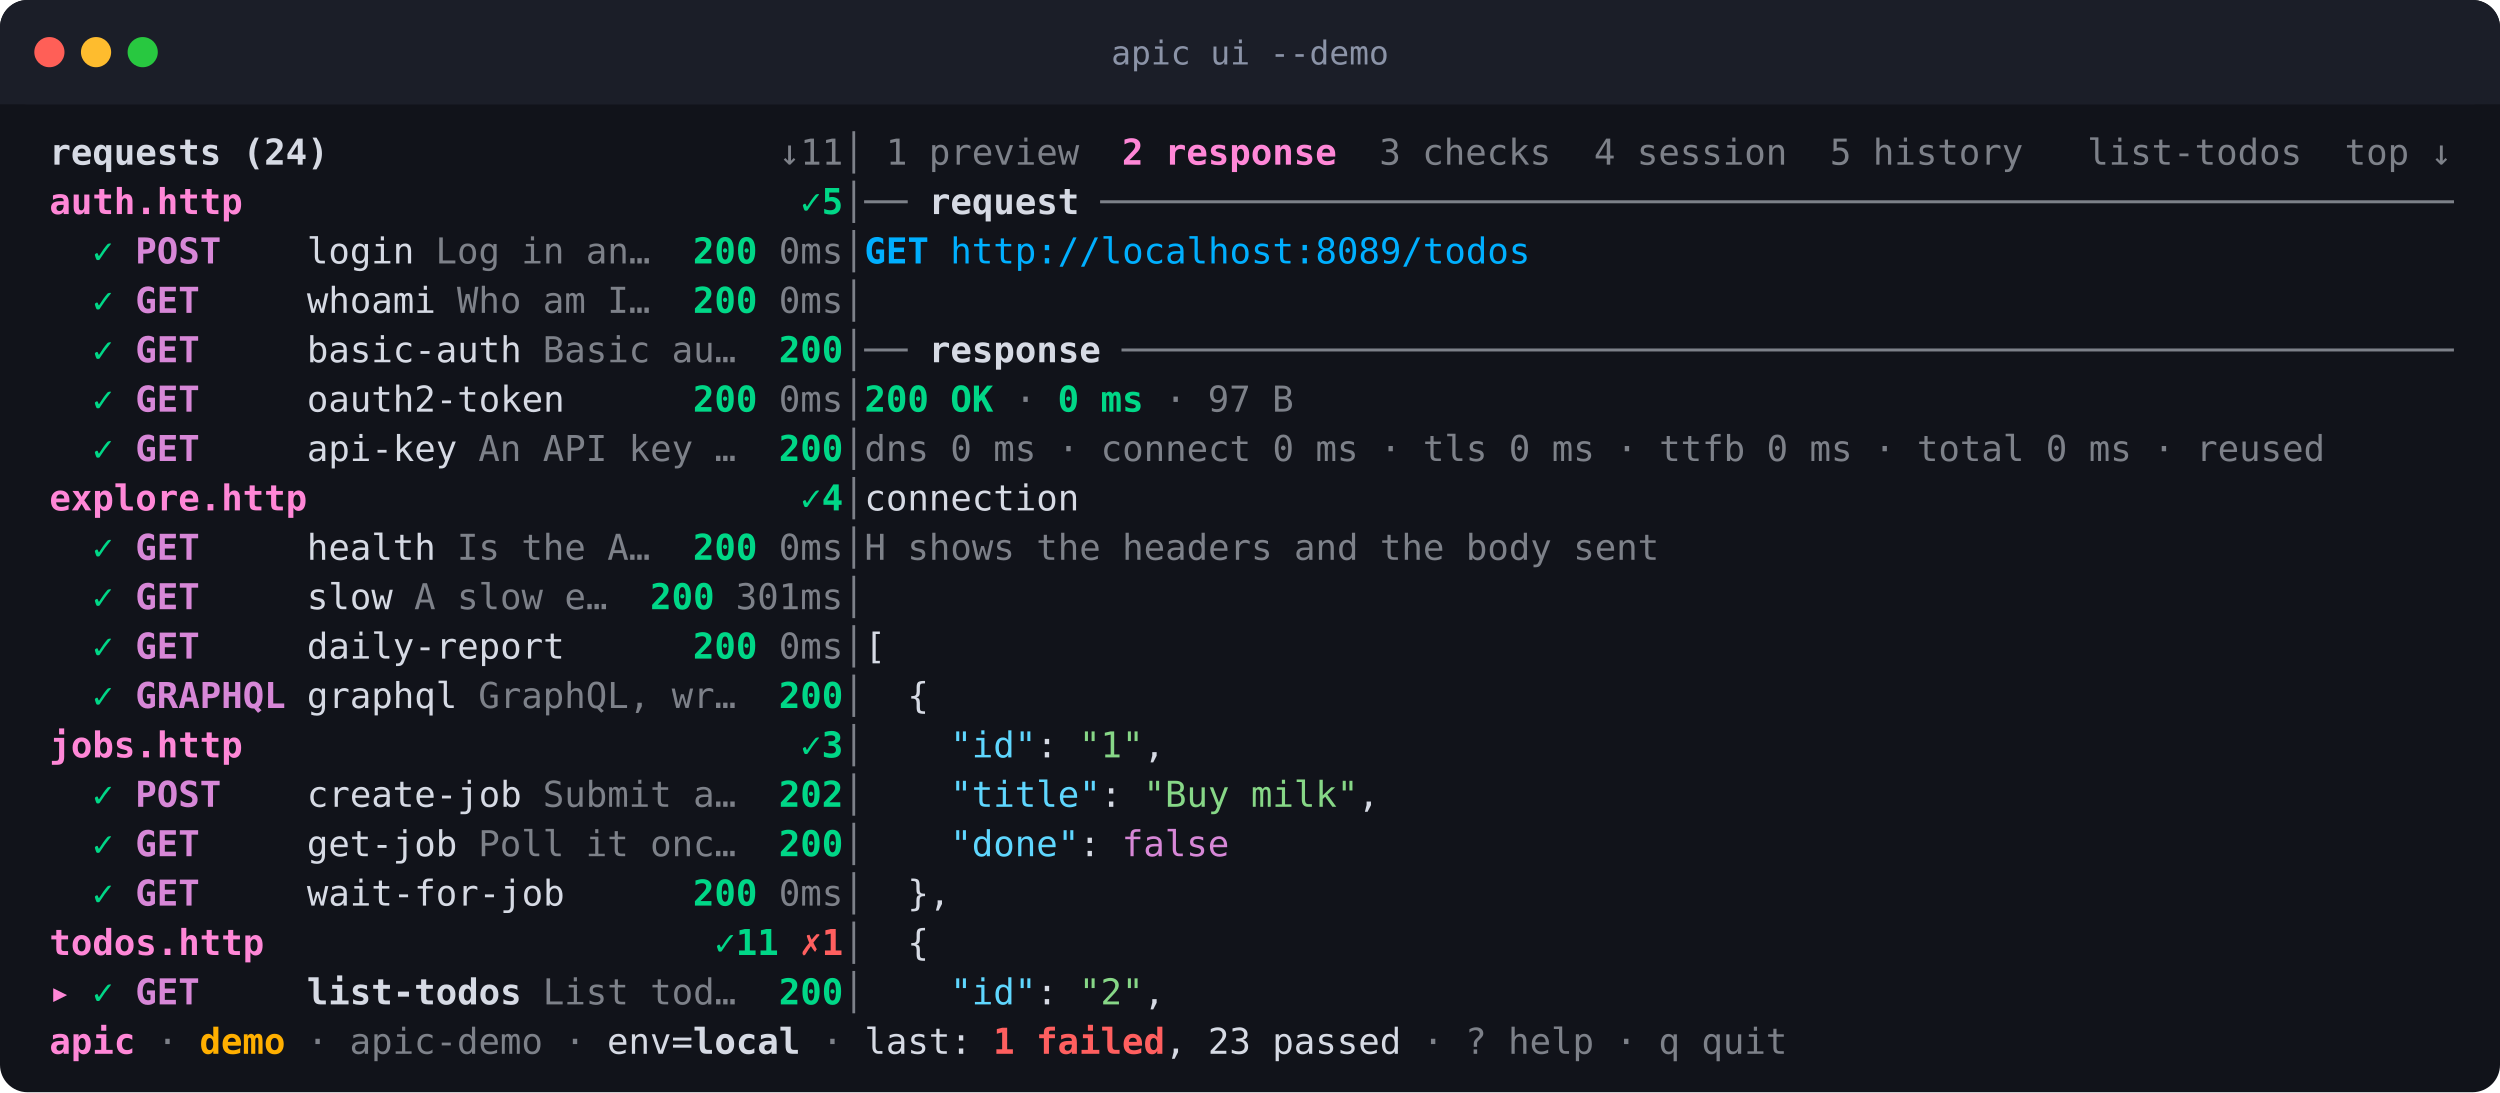
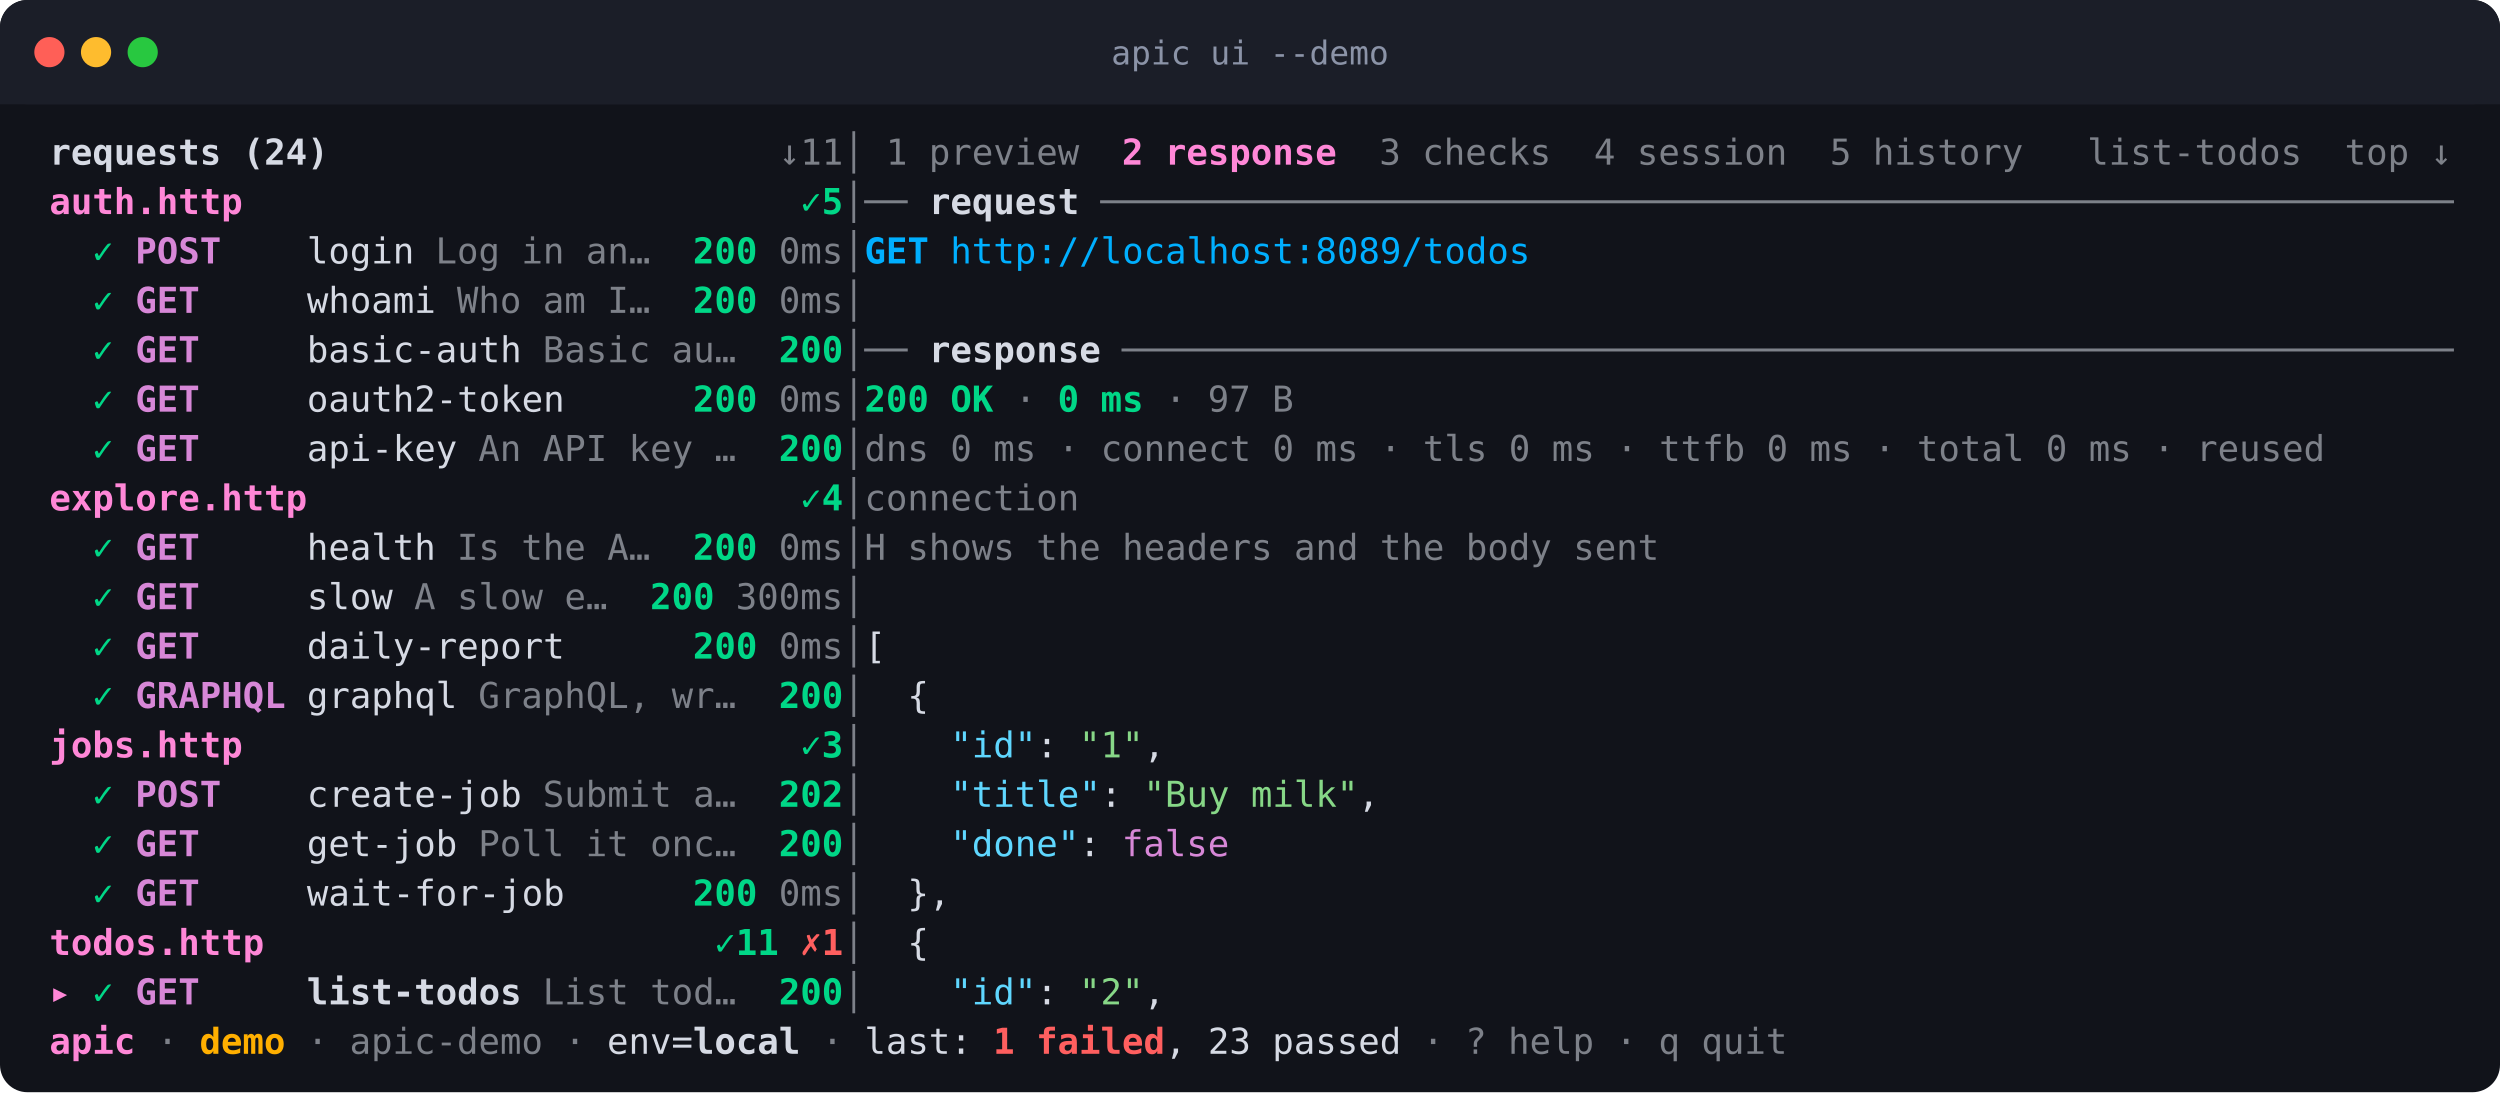
<svg xmlns="http://www.w3.org/2000/svg" width="911" height="398" viewBox="0 0 911 398" font-family="ui-monospace,SFMono-Regular,Menlo,Consolas,monospace" font-size="13">
  <rect width="911" height="398" rx="10" fill="#11131a" />
  <rect width="911" height="38" rx="10" fill="#1b1e28" />
  <rect y="28" width="911" height="10" fill="#1b1e28" />
  <circle cx="18" cy="19" r="5.5" fill="#ff5f57" />
  <circle cx="35" cy="19" r="5.5" fill="#febc2e" />
  <circle cx="52" cy="19" r="5.5" fill="#28c840" />
  <text x="455.5" y="23.5" fill="#8b93a7" text-anchor="middle" font-size="12">apic ui --demo</text>
  <text x="18.0 25.8 33.6 41.5 49.3 57.1 64.9 72.7 80.5 88.4 96.2 104.0 111.8" y="60.0" fill="#d6dae4" font-weight="bold" xml:space="preserve">requests (24)</text>
  <text x="283.8 291.6 299.4" y="60.0" fill="#d6dae4" opacity="0.55" xml:space="preserve">↓11</text>
  <text x="307.2" y="60.0" fill="#d6dae4" opacity="0.55" xml:space="preserve">│</text>
  <text x="315.0 322.9 330.7 338.5 346.3 354.1 361.9 369.8 377.6 385.4 393.2" y="60.0" fill="#d6dae4" opacity="0.55" xml:space="preserve"> 1 preview </text>
  <text x="401.0 408.8 416.7 424.5 432.3 440.1 447.9 455.7 463.6 471.4 479.2 487.0" y="60.0" fill="#ff87d7" font-weight="bold" xml:space="preserve"> 2 response </text>
  <text x="494.8 502.6 510.5 518.3 526.1 533.9 541.7 549.5 557.4 565.2" y="60.0" fill="#d6dae4" opacity="0.55" xml:space="preserve"> 3 checks </text>
  <text x="573.0 580.8 588.6 596.4 604.3 612.1 619.9 627.7 635.5 643.3 651.2" y="60.0" fill="#d6dae4" opacity="0.55" xml:space="preserve"> 4 session </text>
  <text x="659.0 666.8 674.6 682.4 690.2 698.1 705.9 713.7 721.5 729.3 737.1" y="60.0" fill="#d6dae4" opacity="0.55" xml:space="preserve"> 5 history </text>
  <text x="760.6 768.4 776.2 784.0 791.9 799.7 807.5 815.3 823.1 830.9" y="60.0" fill="#d6dae4" opacity="0.55" xml:space="preserve">list-todos</text>
  <text x="854.4 862.2 870.0 877.8 885.7" y="60.0" fill="#d6dae4" opacity="0.55" xml:space="preserve">top ↓</text>
  <text x="18.0 25.8 33.6 41.5 49.3 57.1 64.9 72.7 80.5" y="78.0" fill="#ff87d7" font-weight="bold" xml:space="preserve">auth.http</text>
  <text x="291.6 299.4" y="78.0" fill="#00d787" font-weight="bold" xml:space="preserve">✓5</text>
  <text x="307.2" y="78.0" fill="#d6dae4" opacity="0.55" xml:space="preserve">│</text>
  <text x="315.0 322.9 330.7" y="78.0" fill="#d6dae4" opacity="0.55" xml:space="preserve">── </text>
  <text x="338.5 346.3 354.1 361.9 369.8 377.6 385.4" y="78.0" fill="#d6dae4" font-weight="bold" xml:space="preserve">request</text>
  <text x="401.0 408.8 416.7 424.5 432.3 440.1 447.9 455.7 463.6 471.4 479.2 487.0 494.8 502.6 510.5 518.3 526.1 533.9 541.7 549.5 557.4 565.2 573.0 580.8 588.6 596.4 604.3 612.1 619.9 627.7 635.5 643.3 651.2 659.0 666.8 674.6 682.4 690.2 698.1 705.9 713.7 721.5 729.3 737.1 745.0 752.8 760.6 768.4 776.2 784.0 791.9 799.7 807.5 815.3 823.1 830.9 838.8 846.6 854.4 862.2 870.0 877.8 885.7" y="78.0" fill="#d6dae4" opacity="0.55" xml:space="preserve">───────────────────────────────────────────────────────────────</text>
  <text x="33.6" y="96.0" fill="#00d787" font-weight="bold" xml:space="preserve">✓</text>
  <text x="49.3 57.1 64.9 72.7 80.5 88.4 96.2" y="96.0" fill="#d787d7" font-weight="bold" xml:space="preserve">POST   </text>
  <text x="104.0 111.8 119.6 127.4 135.3 143.1 150.9" y="96.0" fill="#d6dae4" xml:space="preserve"> login </text>
  <text x="158.7 166.5 174.3 182.2 190.0 197.8 205.6 213.4 221.2 229.1" y="96.0" fill="#d6dae4" opacity="0.55" xml:space="preserve">Log in an…</text>
  <text x="252.5 260.3 268.1" y="96.0" fill="#00d787" font-weight="bold" xml:space="preserve">200</text>
  <text x="283.8 291.6 299.4" y="96.0" fill="#d6dae4" opacity="0.55" xml:space="preserve">0ms</text>
  <text x="307.2" y="96.0" fill="#d6dae4" opacity="0.55" xml:space="preserve">│</text>
  <text x="315.0 322.9 330.7" y="96.0" fill="#00afff" font-weight="bold" xml:space="preserve">GET</text>
  <text x="346.3 354.1 361.9 369.8 377.6 385.4 393.2 401.0 408.8 416.7 424.5 432.3 440.1 447.9 455.7 463.6 471.4 479.2 487.0 494.8 502.6 510.5 518.3 526.1 533.9 541.7 549.5" y="96.0" fill="#00afff" xml:space="preserve">http://localhost:8089/todos</text>
  <text x="33.6" y="114.0" fill="#00d787" font-weight="bold" xml:space="preserve">✓</text>
  <text x="49.3 57.1 64.9 72.7 80.5 88.4 96.2" y="114.0" fill="#d787d7" font-weight="bold" xml:space="preserve">GET    </text>
  <text x="104.0 111.8 119.6 127.4 135.3 143.1 150.9 158.7" y="114.0" fill="#d6dae4" xml:space="preserve"> whoami </text>
  <text x="166.5 174.3 182.2 190.0 197.8 205.6 213.4 221.2 229.1" y="114.0" fill="#d6dae4" opacity="0.55" xml:space="preserve">Who am I…</text>
  <text x="252.5 260.3 268.1" y="114.0" fill="#00d787" font-weight="bold" xml:space="preserve">200</text>
  <text x="283.8 291.6 299.4" y="114.0" fill="#d6dae4" opacity="0.55" xml:space="preserve">0ms</text>
  <text x="307.2" y="114.0" fill="#d6dae4" opacity="0.55" xml:space="preserve">│</text>
  <text x="33.6" y="132.0" fill="#00d787" font-weight="bold" xml:space="preserve">✓</text>
  <text x="49.3 57.1 64.9 72.7 80.5 88.4 96.2" y="132.0" fill="#d787d7" font-weight="bold" xml:space="preserve">GET    </text>
  <text x="104.0 111.8 119.6 127.4 135.3 143.1 150.9 158.7 166.5 174.3 182.2 190.0" y="132.0" fill="#d6dae4" xml:space="preserve"> basic-auth </text>
  <text x="197.8 205.6 213.4 221.2 229.1 236.9 244.7 252.5 260.3" y="132.0" fill="#d6dae4" opacity="0.55" xml:space="preserve">Basic au…</text>
  <text x="283.8 291.6 299.4" y="132.0" fill="#00d787" font-weight="bold" xml:space="preserve">200</text>
  <text x="307.2" y="132.0" fill="#d6dae4" opacity="0.55" xml:space="preserve">│</text>
  <text x="315.0 322.9 330.7" y="132.0" fill="#d6dae4" opacity="0.55" xml:space="preserve">── </text>
  <text x="338.5 346.3 354.1 361.9 369.8 377.6 385.4 393.2" y="132.0" fill="#d6dae4" font-weight="bold" xml:space="preserve">response</text>
  <text x="408.8 416.7 424.5 432.3 440.1 447.9 455.7 463.6 471.4 479.2 487.0 494.8 502.6 510.5 518.3 526.1 533.9 541.7 549.5 557.4 565.2 573.0 580.8 588.6 596.4 604.3 612.1 619.9 627.7 635.5 643.3 651.2 659.0 666.8 674.6 682.4 690.2 698.1 705.9 713.7 721.5 729.3 737.1 745.0 752.8 760.6 768.4 776.2 784.0 791.9 799.7 807.5 815.3 823.1 830.9 838.8 846.6 854.4 862.2 870.0 877.8 885.7" y="132.0" fill="#d6dae4" opacity="0.55" xml:space="preserve">──────────────────────────────────────────────────────────────</text>
  <text x="33.6" y="150.0" fill="#00d787" font-weight="bold" xml:space="preserve">✓</text>
  <text x="49.3 57.1 64.9 72.7 80.5 88.4 96.2" y="150.0" fill="#d787d7" font-weight="bold" xml:space="preserve">GET    </text>
  <text x="104.0 111.8 119.6 127.4 135.3 143.1 150.9 158.7 166.5 174.3 182.2 190.0 197.8 205.6 213.4 221.2 229.1 236.9 244.7" y="150.0" fill="#d6dae4" xml:space="preserve"> oauth2-token      </text>
  <text x="252.5 260.3 268.1" y="150.0" fill="#00d787" font-weight="bold" xml:space="preserve">200</text>
  <text x="283.8 291.6 299.4" y="150.0" fill="#d6dae4" opacity="0.55" xml:space="preserve">0ms</text>
  <text x="307.2" y="150.0" fill="#d6dae4" opacity="0.55" xml:space="preserve">│</text>
  <text x="315.0 322.9 330.7 338.5 346.3 354.1" y="150.0" fill="#00d787" font-weight="bold" xml:space="preserve">200 OK</text>
  <text x="369.8" y="150.0" fill="#d6dae4" opacity="0.55" xml:space="preserve">·</text>
  <text x="385.4 393.2 401.0 408.8" y="150.0" fill="#00d787" font-weight="bold" xml:space="preserve">0 ms</text>
  <text x="424.5" y="150.0" fill="#d6dae4" opacity="0.55" xml:space="preserve">·</text>
  <text x="440.1 447.9 455.7 463.6" y="150.0" fill="#d6dae4" opacity="0.55" xml:space="preserve">97 B</text>
  <text x="33.6" y="168.0" fill="#00d787" font-weight="bold" xml:space="preserve">✓</text>
  <text x="49.3 57.1 64.9 72.7 80.5 88.4 96.2" y="168.0" fill="#d787d7" font-weight="bold" xml:space="preserve">GET    </text>
  <text x="104.0 111.8 119.6 127.4 135.3 143.1 150.9 158.7 166.5" y="168.0" fill="#d6dae4" xml:space="preserve"> api-key </text>
  <text x="174.3 182.2 190.0 197.8 205.6 213.4 221.2 229.1 236.9 244.7 252.5 260.3" y="168.0" fill="#d6dae4" opacity="0.55" xml:space="preserve">An API key …</text>
  <text x="283.8 291.6 299.4" y="168.0" fill="#00d787" font-weight="bold" xml:space="preserve">200</text>
  <text x="307.2" y="168.0" fill="#d6dae4" opacity="0.55" xml:space="preserve">│</text>
-   <text x="315.0 322.9 330.7 338.5 346.3 354.1 361.9 369.8 377.6 385.4 393.2 401.0 408.8 416.7 424.5 432.3 440.1 447.9 455.7 463.6 471.4 479.2 487.0 494.8 502.6 510.5 518.3 526.1 533.9 541.7 549.5 557.4 565.2 573.0 580.8 588.6 596.4 604.3 612.1 619.9 627.7 635.5 643.3 651.2 659.0 666.8 674.6 682.4 690.2 698.1 705.9 713.7 721.5 729.3 737.1 745.0 752.8 760.6 768.4 776.2 784.0 791.9 799.7 807.5 815.3 823.1 830.9 838.8 846.6 854.4 862.2 870.0 877.8 885.7" y="168.0" fill="#d6dae4" opacity="0.55" xml:space="preserve">dns 0 ms · connect 0 ms · tls 0 ms · ttfb 0 ms · total 0 ms · reused      </text>
+   <text x="315.0 322.9 330.7 338.5 346.3 354.1 361.9 369.8 377.6 385.4 393.2 401.0 408.8 416.7 424.5 432.3 440.1 447.9 455.7 463.6 471.4 479.2 487.0 494.8 502.6 510.5 518.3 526.1 533.9 541.7 549.5 557.4 565.2 573.0 580.8 588.6 596.4 604.3 612.1 619.9 627.7 635.5 643.3 651.2 659.0 666.8 674.6 682.4 690.2 698.1 705.9 713.7 721.5 729.3 737.1 745.0 752.8 760.6 768.4 776.2 784.0 791.9 799.7 807.5 815.3 823.1 830.9 838.8" y="168.0" fill="#d6dae4" opacity="0.55" xml:space="preserve">dns 0 ms · connect 0 ms · tls 0 ms · ttfb 0 ms · total 0 ms · reused</text>
  <text x="18.0 25.8 33.6 41.5 49.3 57.1 64.9 72.7 80.5 88.4 96.2 104.0" y="186.0" fill="#ff87d7" font-weight="bold" xml:space="preserve">explore.http</text>
  <text x="291.6 299.4" y="186.0" fill="#00d787" font-weight="bold" xml:space="preserve">✓4</text>
  <text x="307.2" y="186.0" fill="#d6dae4" opacity="0.55" xml:space="preserve">│</text>
-   <text x="315.0 322.9 330.7 338.5 346.3 354.1 361.9 369.8 377.6 385.4 393.2 401.0 408.8 416.7 424.5 432.3 440.1 447.9 455.7 463.6 471.4 479.2 487.0 494.8 502.6 510.5 518.3 526.1 533.9 541.7 549.5 557.4 565.2 573.0 580.8 588.6 596.4 604.3 612.1 619.9 627.7 635.5 643.3 651.2 659.0 666.8 674.6 682.4 690.2 698.1 705.9 713.7 721.5 729.3 737.1 745.0 752.8 760.6 768.4 776.2 784.0 791.9 799.7 807.5 815.3 823.1 830.9 838.8 846.6 854.4 862.2 870.0 877.8 885.7" y="186.0" fill="#d6dae4" xml:space="preserve">connection                                                                </text>
+   <text x="315.0 322.9 330.7 338.5 346.3 354.1 361.9 369.8 377.6 385.4" y="186.0" fill="#d6dae4" opacity="0.55" xml:space="preserve">connection</text>
  <text x="33.6" y="204.0" fill="#00d787" font-weight="bold" xml:space="preserve">✓</text>
  <text x="49.3 57.1 64.9 72.7 80.5 88.4 96.2" y="204.0" fill="#d787d7" font-weight="bold" xml:space="preserve">GET    </text>
  <text x="104.0 111.8 119.6 127.4 135.3 143.1 150.9 158.7" y="204.0" fill="#d6dae4" xml:space="preserve"> health </text>
  <text x="166.5 174.3 182.2 190.0 197.8 205.6 213.4 221.2 229.1" y="204.0" fill="#d6dae4" opacity="0.55" xml:space="preserve">Is the A…</text>
  <text x="252.5 260.3 268.1" y="204.0" fill="#00d787" font-weight="bold" xml:space="preserve">200</text>
  <text x="283.8 291.6 299.4" y="204.0" fill="#d6dae4" opacity="0.55" xml:space="preserve">0ms</text>
  <text x="307.2" y="204.0" fill="#d6dae4" opacity="0.55" xml:space="preserve">│</text>
  <text x="315.0 322.9 330.7 338.5 346.3 354.1 361.9 369.8 377.6 385.4 393.2 401.0 408.8 416.7 424.5 432.3 440.1 447.9 455.7 463.6 471.4 479.2 487.0 494.8 502.6 510.5 518.3 526.1 533.9 541.7 549.5 557.4 565.2 573.0 580.8 588.6 596.4" y="204.0" fill="#d6dae4" opacity="0.55" xml:space="preserve">H shows the headers and the body sent</text>
  <text x="33.6" y="222.0" fill="#00d787" font-weight="bold" xml:space="preserve">✓</text>
  <text x="49.3 57.1 64.9 72.7 80.5 88.4 96.2" y="222.0" fill="#d787d7" font-weight="bold" xml:space="preserve">GET    </text>
  <text x="104.0 111.8 119.6 127.4 135.3 143.1" y="222.0" fill="#d6dae4" xml:space="preserve"> slow </text>
  <text x="150.9 158.7 166.5 174.3 182.2 190.0 197.8 205.6 213.4" y="222.0" fill="#d6dae4" opacity="0.55" xml:space="preserve">A slow e…</text>
  <text x="236.9 244.7 252.5" y="222.0" fill="#00d787" font-weight="bold" xml:space="preserve">200</text>
-   <text x="268.1 276.0 283.8 291.6 299.4" y="222.0" fill="#d6dae4" opacity="0.55" xml:space="preserve">301ms</text>
+   <text x="268.1 276.0 283.8 291.6 299.4" y="222.0" fill="#d6dae4" opacity="0.55" xml:space="preserve">300ms</text>
  <text x="307.2" y="222.0" fill="#d6dae4" opacity="0.55" xml:space="preserve">│</text>
  <text x="33.6" y="240.0" fill="#00d787" font-weight="bold" xml:space="preserve">✓</text>
  <text x="49.3 57.1 64.9 72.7 80.5 88.4 96.2" y="240.0" fill="#d787d7" font-weight="bold" xml:space="preserve">GET    </text>
  <text x="104.0 111.8 119.6 127.4 135.3 143.1 150.9 158.7 166.5 174.3 182.2 190.0 197.8 205.6 213.4 221.2 229.1 236.9 244.7" y="240.0" fill="#d6dae4" xml:space="preserve"> daily-report      </text>
  <text x="252.5 260.3 268.1" y="240.0" fill="#00d787" font-weight="bold" xml:space="preserve">200</text>
  <text x="283.8 291.6 299.4" y="240.0" fill="#d6dae4" opacity="0.55" xml:space="preserve">0ms</text>
  <text x="307.2" y="240.0" fill="#d6dae4" opacity="0.55" xml:space="preserve">│</text>
  <text x="315.0 322.9 330.7 338.5 346.3 354.1 361.9 369.8 377.6 385.4 393.2 401.0 408.8 416.7 424.5 432.3 440.1 447.9 455.7 463.6 471.4 479.2 487.0 494.8 502.6 510.5 518.3 526.1 533.9 541.7 549.5 557.4 565.2 573.0 580.8 588.6 596.4 604.3 612.1 619.9 627.7 635.5 643.3 651.2 659.0 666.8 674.6 682.4 690.2 698.1 705.9 713.7 721.5 729.3 737.1 745.0 752.8 760.6 768.4 776.2 784.0 791.9 799.7 807.5 815.3 823.1 830.9 838.8 846.6 854.4 862.2 870.0 877.8 885.7" y="240.0" fill="#d6dae4" xml:space="preserve">[                                                                         </text>
  <text x="33.6" y="258.0" fill="#00d787" font-weight="bold" xml:space="preserve">✓</text>
  <text x="49.3 57.1 64.9 72.7 80.5 88.4 96.2" y="258.0" fill="#d787d7" font-weight="bold" xml:space="preserve">GRAPHQL</text>
  <text x="104.0 111.8 119.6 127.4 135.3 143.1 150.9 158.7 166.5" y="258.0" fill="#d6dae4" xml:space="preserve"> graphql </text>
  <text x="174.3 182.2 190.0 197.8 205.6 213.4 221.2 229.1 236.9 244.7 252.5 260.3" y="258.0" fill="#d6dae4" opacity="0.55" xml:space="preserve">GraphQL, wr…</text>
  <text x="283.8 291.6 299.4" y="258.0" fill="#00d787" font-weight="bold" xml:space="preserve">200</text>
  <text x="307.2" y="258.0" fill="#d6dae4" opacity="0.55" xml:space="preserve">│</text>
  <text x="315.0 322.9 330.7 338.5 346.3 354.1 361.9 369.8 377.6 385.4 393.2 401.0 408.8 416.7 424.5 432.3 440.1 447.9 455.7 463.6 471.4 479.2 487.0 494.8 502.6 510.5 518.3 526.1 533.9 541.7 549.5 557.4 565.2 573.0 580.8 588.6 596.4 604.3 612.1 619.9 627.7 635.5 643.3 651.2 659.0 666.8 674.6 682.4 690.2 698.1 705.9 713.7 721.5 729.3 737.1 745.0 752.8 760.6 768.4 776.2 784.0 791.9 799.7 807.5 815.3 823.1 830.9 838.8 846.6 854.4 862.2 870.0 877.8 885.7" y="258.0" fill="#d6dae4" xml:space="preserve">  {                                                                       </text>
  <text x="18.0 25.8 33.6 41.5 49.3 57.1 64.9 72.7 80.5" y="276.0" fill="#ff87d7" font-weight="bold" xml:space="preserve">jobs.http</text>
  <text x="291.6 299.4" y="276.0" fill="#00d787" font-weight="bold" xml:space="preserve">✓3</text>
  <text x="307.2" y="276.0" fill="#d6dae4" opacity="0.55" xml:space="preserve">│</text>
  <text x="346.3 354.1 361.9 369.8" y="276.0" fill="#5fd7ff" xml:space="preserve">"id"</text>
  <text x="377.6 385.4" y="276.0" fill="#d6dae4" xml:space="preserve">: </text>
  <text x="393.2 401.0 408.8" y="276.0" fill="#87d787" xml:space="preserve">"1"</text>
  <text x="416.7 424.5 432.3 440.1 447.9 455.7 463.6 471.4 479.2 487.0 494.8 502.6 510.5 518.3 526.1 533.9 541.7 549.5 557.4 565.2 573.0 580.8 588.6 596.4 604.3 612.1 619.9 627.7 635.5 643.3 651.2 659.0 666.8 674.6 682.4 690.2 698.1 705.9 713.7 721.5 729.3 737.1 745.0 752.8 760.6 768.4 776.2 784.0 791.9 799.7 807.5 815.3 823.1 830.9 838.8 846.6 854.4 862.2 870.0 877.8 885.7" y="276.0" fill="#d6dae4" xml:space="preserve">,                                                            </text>
  <text x="33.6" y="294.0" fill="#00d787" font-weight="bold" xml:space="preserve">✓</text>
  <text x="49.3 57.1 64.9 72.7 80.5 88.4 96.2" y="294.0" fill="#d787d7" font-weight="bold" xml:space="preserve">POST   </text>
  <text x="104.0 111.8 119.6 127.4 135.3 143.1 150.9 158.7 166.5 174.3 182.2 190.0" y="294.0" fill="#d6dae4" xml:space="preserve"> create-job </text>
  <text x="197.8 205.6 213.4 221.2 229.1 236.9 244.7 252.5 260.3" y="294.0" fill="#d6dae4" opacity="0.55" xml:space="preserve">Submit a…</text>
  <text x="283.8 291.6 299.4" y="294.0" fill="#00d787" font-weight="bold" xml:space="preserve">202</text>
  <text x="307.2" y="294.0" fill="#d6dae4" opacity="0.55" xml:space="preserve">│</text>
  <text x="346.3 354.1 361.9 369.8 377.6 385.4 393.2" y="294.0" fill="#5fd7ff" xml:space="preserve">"title"</text>
  <text x="401.0 408.8" y="294.0" fill="#d6dae4" xml:space="preserve">: </text>
  <text x="416.7 424.5 432.3 440.1 447.9 455.7 463.6 471.4 479.2 487.0" y="294.0" fill="#87d787" xml:space="preserve">"Buy milk"</text>
  <text x="494.8 502.6 510.5 518.3 526.1 533.9 541.7 549.5 557.4 565.2 573.0 580.8 588.6 596.4 604.3 612.1 619.9 627.7 635.5 643.3 651.2 659.0 666.8 674.6 682.4 690.2 698.1 705.9 713.7 721.5 729.3 737.1 745.0 752.8 760.6 768.4 776.2 784.0 791.9 799.7 807.5 815.3 823.1 830.9 838.8 846.6 854.4 862.2 870.0 877.8 885.7" y="294.0" fill="#d6dae4" xml:space="preserve">,                                                  </text>
  <text x="33.6" y="312.0" fill="#00d787" font-weight="bold" xml:space="preserve">✓</text>
  <text x="49.3 57.1 64.9 72.7 80.5 88.4 96.2" y="312.0" fill="#d787d7" font-weight="bold" xml:space="preserve">GET    </text>
  <text x="104.0 111.8 119.6 127.4 135.3 143.1 150.9 158.7 166.5" y="312.0" fill="#d6dae4" xml:space="preserve"> get-job </text>
  <text x="174.3 182.2 190.0 197.8 205.6 213.4 221.2 229.1 236.9 244.7 252.5 260.3" y="312.0" fill="#d6dae4" opacity="0.55" xml:space="preserve">Poll it onc…</text>
  <text x="283.8 291.6 299.4" y="312.0" fill="#00d787" font-weight="bold" xml:space="preserve">200</text>
  <text x="307.2" y="312.0" fill="#d6dae4" opacity="0.55" xml:space="preserve">│</text>
  <text x="346.3 354.1 361.9 369.8 377.6 385.4" y="312.0" fill="#5fd7ff" xml:space="preserve">"done"</text>
  <text x="393.2 401.0" y="312.0" fill="#d6dae4" xml:space="preserve">: </text>
  <text x="408.8 416.7 424.5 432.3 440.1" y="312.0" fill="#d787d7" xml:space="preserve">false</text>
  <text x="33.6" y="330.0" fill="#00d787" font-weight="bold" xml:space="preserve">✓</text>
  <text x="49.3 57.1 64.9 72.7 80.5 88.4 96.2" y="330.0" fill="#d787d7" font-weight="bold" xml:space="preserve">GET    </text>
  <text x="104.0 111.8 119.6 127.4 135.3 143.1 150.9 158.7 166.5 174.3 182.2 190.0 197.8 205.6 213.4 221.2 229.1 236.9 244.7" y="330.0" fill="#d6dae4" xml:space="preserve"> wait-for-job      </text>
  <text x="252.5 260.3 268.1" y="330.0" fill="#00d787" font-weight="bold" xml:space="preserve">200</text>
  <text x="283.8 291.6 299.4" y="330.0" fill="#d6dae4" opacity="0.55" xml:space="preserve">0ms</text>
  <text x="307.2" y="330.0" fill="#d6dae4" opacity="0.55" xml:space="preserve">│</text>
  <text x="315.0 322.9 330.7 338.5 346.3 354.1 361.9 369.8 377.6 385.4 393.2 401.0 408.8 416.7 424.5 432.3 440.1 447.9 455.7 463.6 471.4 479.2 487.0 494.8 502.6 510.5 518.3 526.1 533.9 541.7 549.5 557.4 565.2 573.0 580.8 588.6 596.4 604.3 612.1 619.9 627.7 635.5 643.3 651.2 659.0 666.8 674.6 682.4 690.2 698.1 705.9 713.7 721.5 729.3 737.1 745.0 752.8 760.6 768.4 776.2 784.0 791.9 799.7 807.5 815.3 823.1 830.9 838.8 846.6 854.4 862.2 870.0 877.8 885.7" y="330.0" fill="#d6dae4" xml:space="preserve">  },                                                                      </text>
  <text x="18.0 25.8 33.6 41.5 49.3 57.1 64.9 72.7 80.5 88.4" y="348.0" fill="#ff87d7" font-weight="bold" xml:space="preserve">todos.http</text>
  <text x="260.3 268.1 276.0" y="348.0" fill="#00d787" font-weight="bold" xml:space="preserve">✓11</text>
  <text x="291.6 299.4" y="348.0" fill="#ff5f5f" font-weight="bold" xml:space="preserve">✗1</text>
  <text x="307.2" y="348.0" fill="#d6dae4" opacity="0.55" xml:space="preserve">│</text>
  <text x="315.0 322.9 330.7 338.5 346.3 354.1 361.9 369.8 377.6 385.4 393.2 401.0 408.8 416.7 424.5 432.3 440.1 447.9 455.7 463.6 471.4 479.2 487.0 494.8 502.6 510.5 518.3 526.1 533.9 541.7 549.5 557.4 565.2 573.0 580.8 588.6 596.4 604.3 612.1 619.9 627.7 635.5 643.3 651.2 659.0 666.8 674.6 682.4 690.2 698.1 705.9 713.7 721.5 729.3 737.1 745.0 752.8 760.6 768.4 776.2 784.0 791.9 799.7 807.5 815.3 823.1 830.9 838.8 846.6 854.4 862.2 870.0 877.8 885.7" y="348.0" fill="#d6dae4" xml:space="preserve">  {                                                                       </text>
  <text x="18.0 25.8" y="366.0" fill="#ff87d7" font-weight="bold" xml:space="preserve">▸ </text>
  <text x="33.6" y="366.0" fill="#00d787" font-weight="bold" xml:space="preserve">✓</text>
  <text x="49.3 57.1 64.9 72.7 80.5 88.4 96.2" y="366.0" fill="#d787d7" font-weight="bold" xml:space="preserve">GET    </text>
  <text x="111.8 119.6 127.4 135.3 143.1 150.9 158.7 166.5 174.3 182.2" y="366.0" fill="#d6dae4" font-weight="bold" xml:space="preserve">list-todos</text>
  <text x="197.8 205.6 213.4 221.2 229.1 236.9 244.7 252.5 260.3" y="366.0" fill="#d6dae4" opacity="0.55" xml:space="preserve">List tod…</text>
  <text x="283.8 291.6 299.4" y="366.0" fill="#00d787" font-weight="bold" xml:space="preserve">200</text>
  <text x="307.2" y="366.0" fill="#d6dae4" opacity="0.55" xml:space="preserve">│</text>
  <text x="346.3 354.1 361.9 369.8" y="366.0" fill="#5fd7ff" xml:space="preserve">"id"</text>
  <text x="377.6 385.4" y="366.0" fill="#d6dae4" xml:space="preserve">: </text>
  <text x="393.2 401.0 408.8" y="366.0" fill="#87d787" xml:space="preserve">"2"</text>
  <text x="416.7 424.5 432.3 440.1 447.9 455.7 463.6 471.4 479.2 487.0 494.8 502.6 510.5 518.3 526.1 533.9 541.7 549.5 557.4 565.2 573.0 580.8 588.6 596.4 604.3 612.1 619.9 627.7 635.5 643.3 651.2 659.0 666.8 674.6 682.4 690.2 698.1 705.9 713.7 721.5 729.3 737.1 745.0 752.8 760.6 768.4 776.2 784.0 791.9 799.7 807.5 815.3 823.1 830.9 838.8 846.6 854.4 862.2 870.0 877.8 885.7" y="366.0" fill="#d6dae4" xml:space="preserve">,                                                            </text>
  <text x="18.0 25.8 33.6 41.5" y="384.0" fill="#ff87d7" font-weight="bold" xml:space="preserve">apic</text>
  <text x="49.3 57.1 64.9" y="384.0" fill="#d6dae4" opacity="0.55" xml:space="preserve"> · </text>
  <text x="72.7 80.5 88.4 96.2" y="384.0" fill="#ffaf00" font-weight="bold" xml:space="preserve">demo</text>
  <text x="104.0 111.8 119.6" y="384.0" fill="#d6dae4" opacity="0.55" xml:space="preserve"> · </text>
  <text x="127.4 135.3 143.1 150.9 158.7 166.5 174.3 182.2 190.0" y="384.0" fill="#d6dae4" opacity="0.55" xml:space="preserve">apic-demo</text>
  <text x="197.8 205.6 213.4" y="384.0" fill="#d6dae4" opacity="0.55" xml:space="preserve"> · </text>
  <text x="221.2 229.1 236.9 244.7" y="384.0" fill="#d6dae4" xml:space="preserve">env=</text>
  <text x="252.5 260.3 268.1 276.0 283.8" y="384.0" fill="#d6dae4" font-weight="bold" xml:space="preserve">local</text>
  <text x="291.6 299.4 307.2" y="384.0" fill="#d6dae4" opacity="0.55" xml:space="preserve"> · </text>
  <text x="315.0 322.9 330.7 338.5 346.3 354.1" y="384.0" fill="#d6dae4" xml:space="preserve">last: </text>
  <text x="361.9 369.8 377.6 385.4 393.2 401.0 408.8 416.7" y="384.0" fill="#ff5f5f" font-weight="bold" xml:space="preserve">1 failed</text>
  <text x="424.5 432.3 440.1 447.9 455.7 463.6 471.4 479.2 487.0 494.8 502.6" y="384.0" fill="#d6dae4" xml:space="preserve">, 23 passed</text>
  <text x="510.5 518.3 526.1" y="384.0" fill="#d6dae4" opacity="0.55" xml:space="preserve"> · </text>
  <text x="533.9 541.7 549.5 557.4 565.2 573.0 580.8 588.6 596.4 604.3 612.1 619.9 627.7 635.5 643.3" y="384.0" fill="#d6dae4" opacity="0.55" xml:space="preserve">? help · q quit</text>
</svg>
